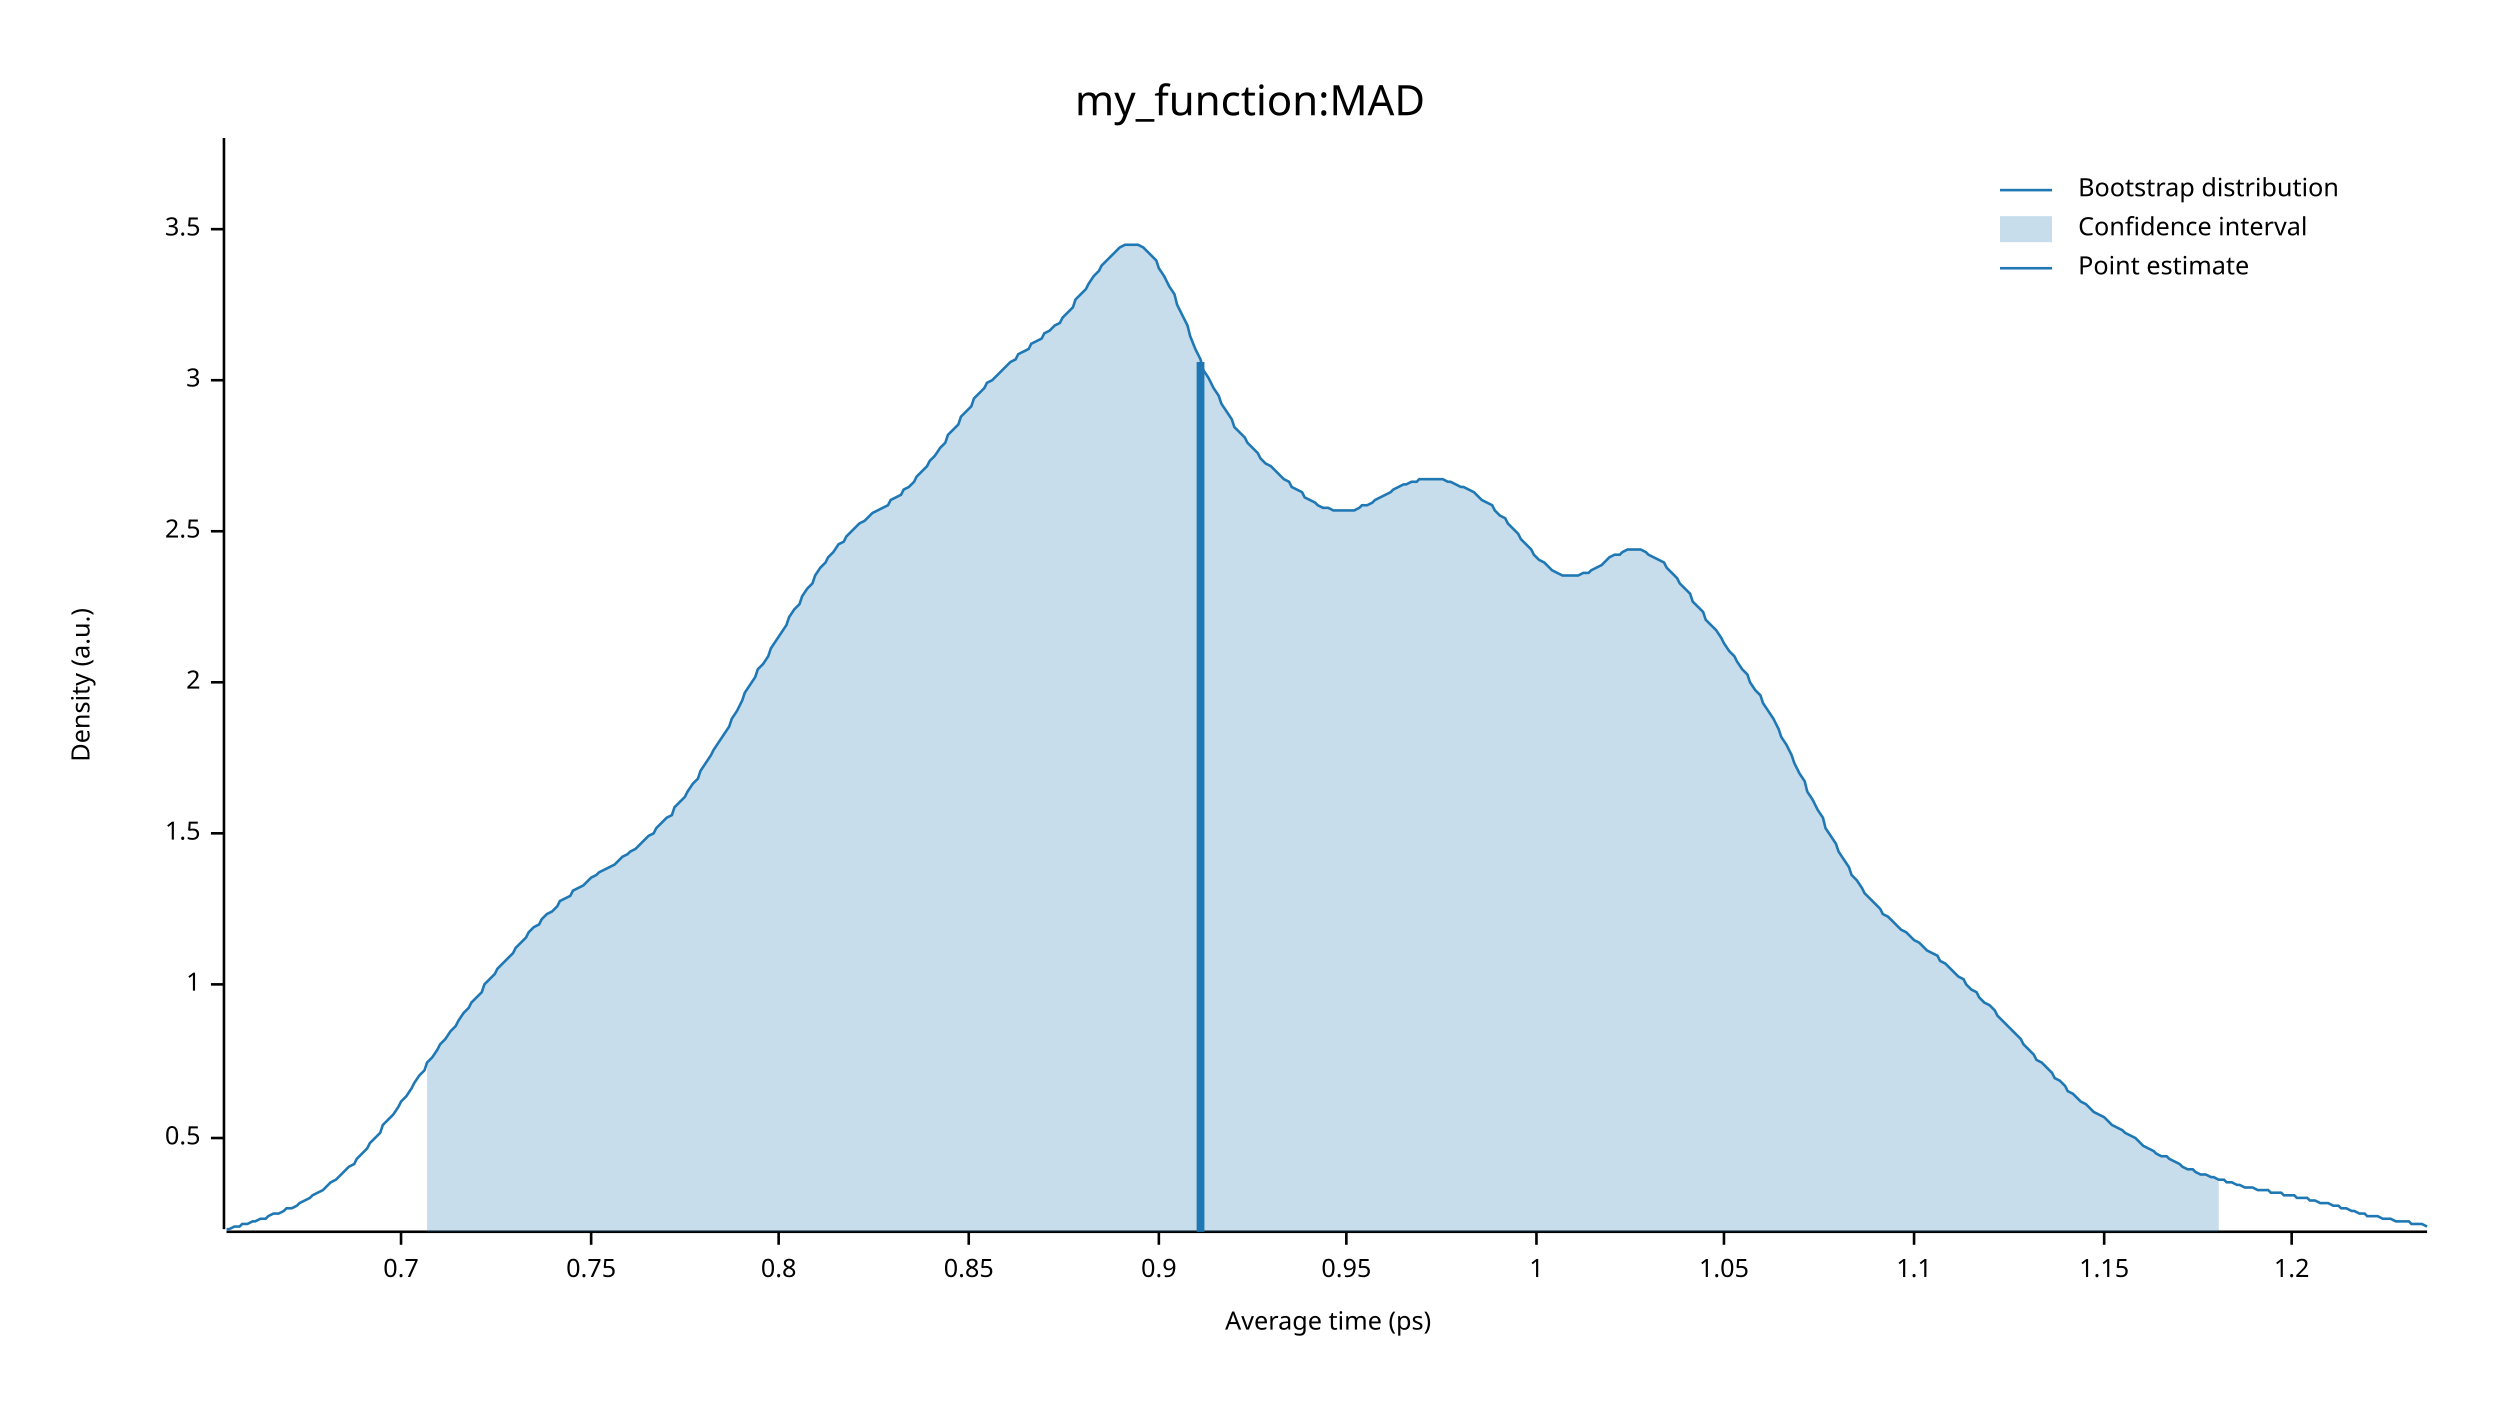
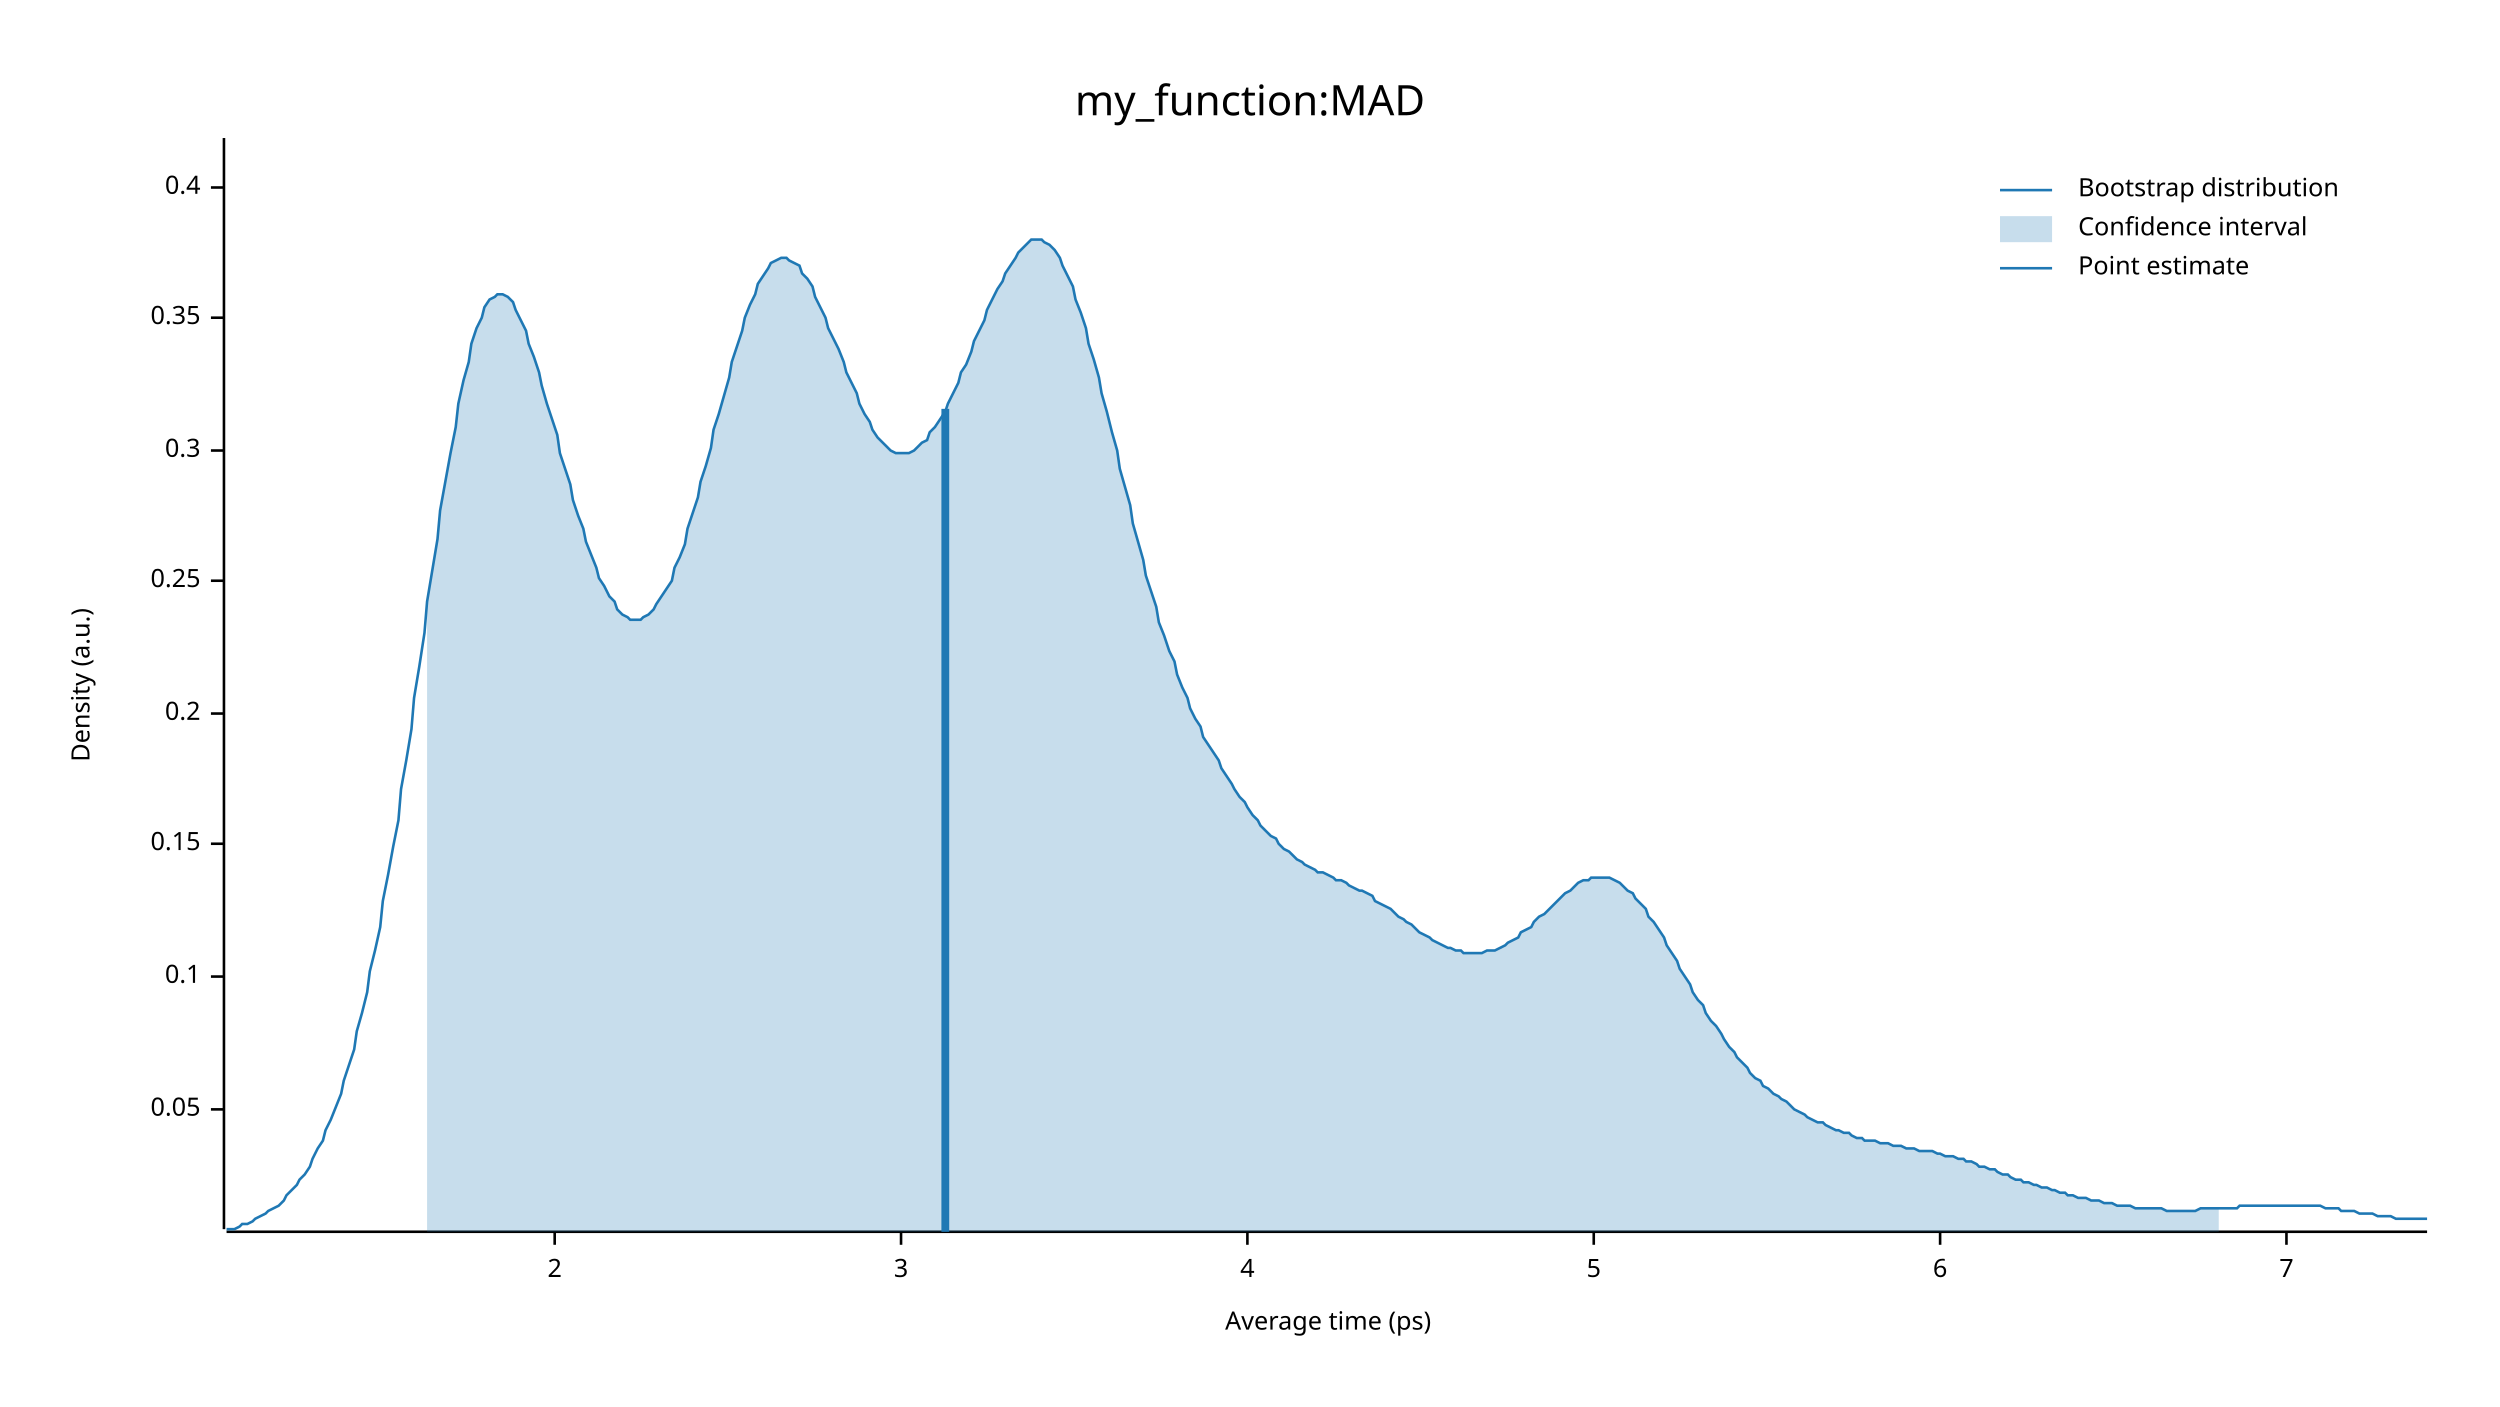
<svg xmlns="http://www.w3.org/2000/svg" width="960" height="540" viewBox="0 0 960 540">
  <text x="480" y="32" dy="0.76em" text-anchor="middle" font-family="sans-serif" font-size="16.129" opacity="1" fill="#000000">
my_function:MAD
</text>
  <text x="27" y="263" dy="0.76em" text-anchor="middle" font-family="sans-serif" font-size="9.677" opacity="1" fill="#000000" transform="rotate(270, 27, 263)">
Density (a.u.)
</text>
  <text x="510" y="513" dy="-0.5ex" text-anchor="middle" font-family="sans-serif" font-size="9.677" opacity="1" fill="#000000">
Average time (ps)
</text>
  <polyline fill="none" opacity="1" stroke="#000000" stroke-width="1" points="86,53 86,472 " />
-   <text x="77" y="437" dy="0.5ex" text-anchor="end" font-family="sans-serif" font-size="9.677" opacity="1" fill="#000000">
- 0.5
+   <text x="77" y="426" dy="0.5ex" text-anchor="end" font-family="sans-serif" font-size="9.677" opacity="1" fill="#000000">
+ 0.05
</text>
-   <polyline fill="none" opacity="1" stroke="#000000" stroke-width="1" points="81,437 86,437 " />
-   <text x="77" y="378" dy="0.5ex" text-anchor="end" font-family="sans-serif" font-size="9.677" opacity="1" fill="#000000">
- 1
+   <polyline fill="none" opacity="1" stroke="#000000" stroke-width="1" points="81,426 86,426 " />
+   <text x="77" y="375" dy="0.5ex" text-anchor="end" font-family="sans-serif" font-size="9.677" opacity="1" fill="#000000">
+ 0.1
</text>
-   <polyline fill="none" opacity="1" stroke="#000000" stroke-width="1" points="81,378 86,378 " />
-   <text x="77" y="320" dy="0.5ex" text-anchor="end" font-family="sans-serif" font-size="9.677" opacity="1" fill="#000000">
- 1.5
+   <polyline fill="none" opacity="1" stroke="#000000" stroke-width="1" points="81,375 86,375 " />
+   <text x="77" y="324" dy="0.5ex" text-anchor="end" font-family="sans-serif" font-size="9.677" opacity="1" fill="#000000">
+ 0.15
</text>
-   <polyline fill="none" opacity="1" stroke="#000000" stroke-width="1" points="81,320 86,320 " />
-   <text x="77" y="262" dy="0.5ex" text-anchor="end" font-family="sans-serif" font-size="9.677" opacity="1" fill="#000000">
+   <polyline fill="none" opacity="1" stroke="#000000" stroke-width="1" points="81,324 86,324 " />
+   <text x="77" y="274" dy="0.5ex" text-anchor="end" font-family="sans-serif" font-size="9.677" opacity="1" fill="#000000">
+ 0.2
+ </text>
+   <polyline fill="none" opacity="1" stroke="#000000" stroke-width="1" points="81,274 86,274 " />
+   <text x="77" y="223" dy="0.5ex" text-anchor="end" font-family="sans-serif" font-size="9.677" opacity="1" fill="#000000">
+ 0.25
+ </text>
+   <polyline fill="none" opacity="1" stroke="#000000" stroke-width="1" points="81,223 86,223 " />
+   <text x="77" y="173" dy="0.5ex" text-anchor="end" font-family="sans-serif" font-size="9.677" opacity="1" fill="#000000">
+ 0.3
+ </text>
+   <polyline fill="none" opacity="1" stroke="#000000" stroke-width="1" points="81,173 86,173 " />
+   <text x="77" y="122" dy="0.5ex" text-anchor="end" font-family="sans-serif" font-size="9.677" opacity="1" fill="#000000">
+ 0.35
+ </text>
+   <polyline fill="none" opacity="1" stroke="#000000" stroke-width="1" points="81,122 86,122 " />
+   <text x="77" y="72" dy="0.5ex" text-anchor="end" font-family="sans-serif" font-size="9.677" opacity="1" fill="#000000">
+ 0.4
+ </text>
+   <polyline fill="none" opacity="1" stroke="#000000" stroke-width="1" points="81,72 86,72 " />
+   <polyline fill="none" opacity="1" stroke="#000000" stroke-width="1" points="87,473 932,473 " />
+   <text x="213" y="483" dy="0.76em" text-anchor="middle" font-family="sans-serif" font-size="9.677" opacity="1" fill="#000000">
2
</text>
-   <polyline fill="none" opacity="1" stroke="#000000" stroke-width="1" points="81,262 86,262 " />
-   <text x="77" y="204" dy="0.5ex" text-anchor="end" font-family="sans-serif" font-size="9.677" opacity="1" fill="#000000">
- 2.5
- </text>
-   <polyline fill="none" opacity="1" stroke="#000000" stroke-width="1" points="81,204 86,204 " />
-   <text x="77" y="146" dy="0.5ex" text-anchor="end" font-family="sans-serif" font-size="9.677" opacity="1" fill="#000000">
+   <polyline fill="none" opacity="1" stroke="#000000" stroke-width="1" points="213,473 213,478 " />
+   <text x="346" y="483" dy="0.76em" text-anchor="middle" font-family="sans-serif" font-size="9.677" opacity="1" fill="#000000">
3
</text>
-   <polyline fill="none" opacity="1" stroke="#000000" stroke-width="1" points="81,146 86,146 " />
-   <text x="77" y="88" dy="0.5ex" text-anchor="end" font-family="sans-serif" font-size="9.677" opacity="1" fill="#000000">
- 3.5
+   <polyline fill="none" opacity="1" stroke="#000000" stroke-width="1" points="346,473 346,478 " />
+   <text x="479" y="483" dy="0.76em" text-anchor="middle" font-family="sans-serif" font-size="9.677" opacity="1" fill="#000000">
+ 4
</text>
-   <polyline fill="none" opacity="1" stroke="#000000" stroke-width="1" points="81,88 86,88 " />
-   <polyline fill="none" opacity="1" stroke="#000000" stroke-width="1" points="87,473 932,473 " />
-   <text x="154" y="483" dy="0.76em" text-anchor="middle" font-family="sans-serif" font-size="9.677" opacity="1" fill="#000000">
- 0.7
+   <polyline fill="none" opacity="1" stroke="#000000" stroke-width="1" points="479,473 479,478 " />
+   <text x="612" y="483" dy="0.76em" text-anchor="middle" font-family="sans-serif" font-size="9.677" opacity="1" fill="#000000">
+ 5
</text>
-   <polyline fill="none" opacity="1" stroke="#000000" stroke-width="1" points="154,473 154,478 " />
-   <text x="227" y="483" dy="0.76em" text-anchor="middle" font-family="sans-serif" font-size="9.677" opacity="1" fill="#000000">
- 0.75
+   <polyline fill="none" opacity="1" stroke="#000000" stroke-width="1" points="612,473 612,478 " />
+   <text x="745" y="483" dy="0.76em" text-anchor="middle" font-family="sans-serif" font-size="9.677" opacity="1" fill="#000000">
+ 6
</text>
-   <polyline fill="none" opacity="1" stroke="#000000" stroke-width="1" points="227,473 227,478 " />
-   <text x="299" y="483" dy="0.76em" text-anchor="middle" font-family="sans-serif" font-size="9.677" opacity="1" fill="#000000">
- 0.8
+   <polyline fill="none" opacity="1" stroke="#000000" stroke-width="1" points="745,473 745,478 " />
+   <text x="878" y="483" dy="0.76em" text-anchor="middle" font-family="sans-serif" font-size="9.677" opacity="1" fill="#000000">
+ 7
</text>
-   <polyline fill="none" opacity="1" stroke="#000000" stroke-width="1" points="299,473 299,478 " />
-   <text x="372" y="483" dy="0.76em" text-anchor="middle" font-family="sans-serif" font-size="9.677" opacity="1" fill="#000000">
- 0.85
- </text>
-   <polyline fill="none" opacity="1" stroke="#000000" stroke-width="1" points="372,473 372,478 " />
-   <text x="445" y="483" dy="0.76em" text-anchor="middle" font-family="sans-serif" font-size="9.677" opacity="1" fill="#000000">
- 0.9
- </text>
-   <polyline fill="none" opacity="1" stroke="#000000" stroke-width="1" points="445,473 445,478 " />
-   <text x="517" y="483" dy="0.76em" text-anchor="middle" font-family="sans-serif" font-size="9.677" opacity="1" fill="#000000">
- 0.95
- </text>
-   <polyline fill="none" opacity="1" stroke="#000000" stroke-width="1" points="517,473 517,478 " />
-   <text x="590" y="483" dy="0.76em" text-anchor="middle" font-family="sans-serif" font-size="9.677" opacity="1" fill="#000000">
- 1
- </text>
-   <polyline fill="none" opacity="1" stroke="#000000" stroke-width="1" points="590,473 590,478 " />
-   <text x="662" y="483" dy="0.76em" text-anchor="middle" font-family="sans-serif" font-size="9.677" opacity="1" fill="#000000">
- 1.05
- </text>
-   <polyline fill="none" opacity="1" stroke="#000000" stroke-width="1" points="662,473 662,478 " />
-   <text x="735" y="483" dy="0.76em" text-anchor="middle" font-family="sans-serif" font-size="9.677" opacity="1" fill="#000000">
- 1.1
- </text>
-   <polyline fill="none" opacity="1" stroke="#000000" stroke-width="1" points="735,473 735,478 " />
-   <text x="808" y="483" dy="0.76em" text-anchor="middle" font-family="sans-serif" font-size="9.677" opacity="1" fill="#000000">
- 1.15
- </text>
-   <polyline fill="none" opacity="1" stroke="#000000" stroke-width="1" points="808,473 808,478 " />
-   <text x="880" y="483" dy="0.76em" text-anchor="middle" font-family="sans-serif" font-size="9.677" opacity="1" fill="#000000">
- 1.2
- </text>
-   <polyline fill="none" opacity="1" stroke="#000000" stroke-width="1" points="880,473 880,478 " />
-   <polyline fill="none" opacity="1" stroke="#1F78B4" stroke-width="1" points="87,472 88,472 90,471 92,471 93,470 95,470 97,469 98,469 100,468 102,468 103,467 105,466 107,466 109,465 110,464 112,464 114,463 115,462 117,461 119,460 120,459 122,458 124,457 125,456 127,454 129,453 131,451 132,450 134,448 136,447 137,445 139,443 141,441 142,439 144,437 146,435 147,432 149,430 151,428 153,425 154,423 156,421 158,418 159,416 161,413 163,411 164,408 166,406 168,403 169,401 171,399 173,396 175,394 176,392 178,389 180,387 181,385 183,383 185,381 186,378 188,376 190,374 191,372 193,370 195,368 197,366 198,364 200,362 202,360 203,358 205,356 207,355 208,353 210,351 212,350 214,348 215,346 217,345 219,344 220,342 222,341 224,340 225,339 227,337 229,336 230,335 232,334 234,333 236,332 237,331 239,329 241,328 242,327 244,326 246,324 247,323 249,321 251,320 252,318 254,316 256,314 258,313 259,310 261,308 263,306 264,304 266,301 268,299 269,296 271,293 273,290 274,288 276,285 278,282 280,279 281,276 283,273 285,269 286,266 288,263 290,260 291,257 293,255 295,252 296,249 298,246 300,243 302,240 303,237 305,234 307,232 308,229 310,226 312,224 313,221 315,218 317,216 318,214 320,212 322,209 324,208 325,206 327,204 329,202 330,201 332,200 334,198 335,197 337,196 339,195 341,194 342,192 344,191 346,190 347,188 349,187 351,185 352,183 354,181 356,179 357,177 359,175 361,172 363,170 364,167 366,165 368,163 369,160 371,158 373,156 374,153 376,151 378,149 379,147 381,146 383,144 385,142 386,141 388,139 390,138 391,136 393,135 395,134 396,132 398,131 400,130 401,128 403,127 405,125 407,124 408,122 410,120 412,118 413,115 415,113 417,111 418,109 420,106 422,104 423,102 425,100 427,98 429,96 430,95 432,94 434,94 435,94 437,94 439,95 440,96 442,98 444,100 445,103 447,106 449,110 451,113 452,117 454,121 456,125 457,129 459,134 461,138 462,142 464,145 466,149 468,152 469,155 471,158 473,161 474,164 476,166 478,168 479,170 481,172 483,174 484,176 486,178 488,179 490,181 491,182 493,184 495,185 496,187 498,188 500,189 501,191 503,192 505,193 506,194 508,195 510,195 512,196 513,196 515,196 517,196 518,196 520,196 522,195 523,194 525,194 527,193 528,192 530,191 532,190 534,189 535,188 537,187 539,186 540,186 542,185 544,185 545,184 547,184 549,184 550,184 552,184 554,184 556,185 557,185 559,186 561,187 562,187 564,188 566,189 567,190 569,192 571,193 573,194 574,196 576,198 578,199 579,201 581,203 583,205 584,207 586,209 588,211 589,213 591,215 593,216 595,218 596,219 598,220 600,221 601,221 603,221 605,221 606,221 608,220 610,220 611,219 613,218 615,217 617,215 618,214 620,213 622,213 623,212 625,211 627,211 628,211 630,211 632,212 633,213 635,214 637,215 639,216 640,218 642,220 644,222 645,224 647,226 649,228 650,231 652,233 654,235 655,238 657,240 659,242 661,245 662,247 664,250 666,252 667,254 669,257 671,259 672,262 674,265 676,267 677,270 679,273 681,276 683,280 684,283 686,286 688,290 689,293 691,297 693,300 694,304 696,307 698,311 700,314 701,318 703,321 705,324 706,327 708,330 710,333 711,336 713,338 715,341 716,343 718,345 720,347 722,349 723,351 725,352 727,354 728,355 730,357 732,358 733,359 735,361 737,362 738,363 740,365 742,366 744,367 745,369 747,370 749,372 750,373 752,375 754,376 755,378 757,380 759,381 760,383 762,385 764,386 766,388 767,390 769,392 771,394 772,395 774,397 776,399 777,401 779,403 781,405 782,407 784,408 786,410 788,412 789,414 791,415 793,417 794,419 796,420 798,422 799,423 801,424 803,426 804,427 806,428 808,429 810,431 811,432 813,433 815,434 816,435 818,436 820,437 821,438 823,440 825,441 827,442 828,443 830,444 832,444 833,445 835,446 837,447 838,448 840,449 842,449 843,450 845,451 847,451 849,452 850,452 852,453 854,453 855,454 857,454 859,455 860,455 862,456 864,456 865,456 867,457 869,457 871,457 872,458 874,458 876,458 877,459 879,459 881,459 882,460 884,460 886,460 887,461 889,461 891,462 893,462 894,462 896,463 898,463 899,464 901,464 903,465 904,465 906,466 908,466 909,467 911,467 913,467 915,468 916,468 918,468 920,469 921,469 923,469 925,469 926,470 928,470 930,470 932,471 " />
-   <polygon opacity="0.25" fill="#1F78B4" points="164,408 166,406 168,403 169,401 171,399 173,396 175,394 176,392 178,389 180,387 181,385 183,383 185,381 186,378 188,376 190,374 191,372 193,370 195,368 197,366 198,364 200,362 202,360 203,358 205,356 207,355 208,353 210,351 212,350 214,348 215,346 217,345 219,344 220,342 222,341 224,340 225,339 227,337 229,336 230,335 232,334 234,333 236,332 237,331 239,329 241,328 242,327 244,326 246,324 247,323 249,321 251,320 252,318 254,316 256,314 258,313 259,310 261,308 263,306 264,304 266,301 268,299 269,296 271,293 273,290 274,288 276,285 278,282 280,279 281,276 283,273 285,269 286,266 288,263 290,260 291,257 293,255 295,252 296,249 298,246 300,243 302,240 303,237 305,234 307,232 308,229 310,226 312,224 313,221 315,218 317,216 318,214 320,212 322,209 324,208 325,206 327,204 329,202 330,201 332,200 334,198 335,197 337,196 339,195 341,194 342,192 344,191 346,190 347,188 349,187 351,185 352,183 354,181 356,179 357,177 359,175 361,172 363,170 364,167 366,165 368,163 369,160 371,158 373,156 374,153 376,151 378,149 379,147 381,146 383,144 385,142 386,141 388,139 390,138 391,136 393,135 395,134 396,132 398,131 400,130 401,128 403,127 405,125 407,124 408,122 410,120 412,118 413,115 415,113 417,111 418,109 420,106 422,104 423,102 425,100 427,98 429,96 430,95 432,94 434,94 435,94 437,94 439,95 440,96 442,98 444,100 445,103 447,106 449,110 451,113 452,117 454,121 456,125 457,129 459,134 461,138 462,142 464,145 466,149 468,152 469,155 471,158 473,161 474,164 476,166 478,168 479,170 481,172 483,174 484,176 486,178 488,179 490,181 491,182 493,184 495,185 496,187 498,188 500,189 501,191 503,192 505,193 506,194 508,195 510,195 512,196 513,196 515,196 517,196 518,196 520,196 522,195 523,194 525,194 527,193 528,192 530,191 532,190 534,189 535,188 537,187 539,186 540,186 542,185 544,185 545,184 547,184 549,184 550,184 552,184 554,184 556,185 557,185 559,186 561,187 562,187 564,188 566,189 567,190 569,192 571,193 573,194 574,196 576,198 578,199 579,201 581,203 583,205 584,207 586,209 588,211 589,213 591,215 593,216 595,218 596,219 598,220 600,221 601,221 603,221 605,221 606,221 608,220 610,220 611,219 613,218 615,217 617,215 618,214 620,213 622,213 623,212 625,211 627,211 628,211 630,211 632,212 633,213 635,214 637,215 639,216 640,218 642,220 644,222 645,224 647,226 649,228 650,231 652,233 654,235 655,238 657,240 659,242 661,245 662,247 664,250 666,252 667,254 669,257 671,259 672,262 674,265 676,267 677,270 679,273 681,276 683,280 684,283 686,286 688,290 689,293 691,297 693,300 694,304 696,307 698,311 700,314 701,318 703,321 705,324 706,327 708,330 710,333 711,336 713,338 715,341 716,343 718,345 720,347 722,349 723,351 725,352 727,354 728,355 730,357 732,358 733,359 735,361 737,362 738,363 740,365 742,366 744,367 745,369 747,370 749,372 750,373 752,375 754,376 755,378 757,380 759,381 760,383 762,385 764,386 766,388 767,390 769,392 771,394 772,395 774,397 776,399 777,401 779,403 781,405 782,407 784,408 786,410 788,412 789,414 791,415 793,417 794,419 796,420 798,422 799,423 801,424 803,426 804,427 806,428 808,429 810,431 811,432 813,433 815,434 816,435 818,436 820,437 821,438 823,440 825,441 827,442 828,443 830,444 832,444 833,445 835,446 837,447 838,448 840,449 842,449 843,450 845,451 847,451 849,452 850,452 852,453 852,473 164,473 " />
-   <polyline fill="none" opacity="1" stroke="#1F78B4" stroke-width="3" points="461,473 461,139 " />
+   <polyline fill="none" opacity="1" stroke="#000000" stroke-width="1" points="878,473 878,478 " />
+   <polyline fill="none" opacity="1" stroke="#1F78B4" stroke-width="1" points="87,472 88,472 90,472 92,471 93,470 95,470 97,469 98,468 100,467 102,466 103,465 105,464 107,463 109,461 110,459 112,457 114,455 115,453 117,451 119,448 120,445 122,441 124,438 125,434 127,430 129,425 131,420 132,415 134,409 136,403 137,396 139,389 141,381 142,373 144,365 146,356 147,346 149,336 151,325 153,315 154,303 156,292 158,280 159,268 161,256 163,243 164,231 166,219 168,207 169,196 171,185 173,174 175,164 176,155 178,146 180,139 181,132 183,126 185,122 186,118 188,115 190,114 191,113 193,113 195,114 197,116 198,119 200,123 202,127 203,132 205,137 207,143 208,148 210,155 212,161 214,167 215,174 217,180 219,186 220,192 222,198 224,203 225,208 227,213 229,218 230,222 232,225 234,229 236,231 237,234 239,236 241,237 242,238 244,238 246,238 247,237 249,236 251,234 252,232 254,229 256,226 258,223 259,218 261,214 263,209 264,203 266,197 268,191 269,185 271,179 273,172 274,165 276,159 278,152 280,145 281,139 283,133 285,127 286,122 288,117 290,113 291,109 293,106 295,103 296,101 298,100 300,99 302,99 303,100 305,101 307,102 308,105 310,107 312,110 313,114 315,118 317,122 318,126 320,130 322,134 324,139 325,143 327,147 329,151 330,155 332,159 334,162 335,165 337,168 339,170 341,172 342,173 344,174 346,174 347,174 349,174 351,173 352,172 354,170 356,169 357,166 359,164 361,161 363,158 364,155 366,151 368,147 369,143 371,140 373,135 374,131 376,127 378,123 379,119 381,115 383,111 385,108 386,105 388,102 390,99 391,97 393,95 395,93 396,92 398,92 400,92 401,93 403,94 405,96 407,99 408,102 410,106 412,110 413,115 415,120 417,126 418,132 420,138 422,145 423,151 425,158 427,166 429,173 430,180 432,187 434,194 435,201 437,208 439,215 440,221 442,227 444,233 445,239 447,244 449,250 451,254 452,259 454,264 456,268 457,272 459,276 461,279 462,283 464,286 466,289 468,292 469,295 471,298 473,301 474,303 476,306 478,308 479,310 481,313 483,315 484,317 486,319 488,321 490,322 491,324 493,326 495,327 496,328 498,330 500,331 501,332 503,333 505,334 506,335 508,335 510,336 512,337 513,338 515,338 517,339 518,340 520,341 522,342 523,342 525,343 527,344 528,346 530,347 532,348 534,349 535,350 537,352 539,353 540,354 542,355 544,357 545,358 547,359 549,360 550,361 552,362 554,363 556,364 557,364 559,365 561,365 562,366 564,366 566,366 567,366 569,366 571,365 573,365 574,365 576,364 578,363 579,362 581,361 583,360 584,358 586,357 588,356 589,354 591,352 593,351 595,349 596,348 598,346 600,344 601,343 603,342 605,340 606,339 608,338 610,338 611,337 613,337 615,337 617,337 618,337 620,338 622,339 623,340 625,342 627,343 628,345 630,347 632,349 633,352 635,354 637,357 639,360 640,363 642,366 644,369 645,372 647,375 649,378 650,381 652,384 654,386 655,389 657,392 659,394 661,397 662,399 664,402 666,404 667,406 669,408 671,410 672,412 674,414 676,415 677,417 679,418 681,420 683,421 684,422 686,423 688,425 689,426 691,427 693,428 694,429 696,430 698,431 700,431 701,432 703,433 705,434 706,434 708,435 710,435 711,436 713,437 715,437 716,438 718,438 720,438 722,439 723,439 725,439 727,440 728,440 730,440 732,441 733,441 735,441 737,442 738,442 740,442 742,442 744,443 745,443 747,444 749,444 750,444 752,445 754,445 755,446 757,446 759,447 760,448 762,448 764,449 766,449 767,450 769,451 771,451 772,452 774,453 776,453 777,454 779,454 781,455 782,455 784,456 786,456 788,457 789,457 791,458 793,458 794,459 796,459 798,460 799,460 801,460 803,461 804,461 806,461 808,462 810,462 811,462 813,463 815,463 816,463 818,463 820,464 821,464 823,464 825,464 827,464 828,464 830,464 832,465 833,465 835,465 837,465 838,465 840,465 842,465 843,465 845,464 847,464 849,464 850,464 852,464 854,464 855,464 857,464 859,464 860,463 862,463 864,463 865,463 867,463 869,463 871,463 872,463 874,463 876,463 877,463 879,463 881,463 882,463 884,463 886,463 887,463 889,463 891,463 893,464 894,464 896,464 898,464 899,465 901,465 903,465 904,465 906,466 908,466 909,466 911,466 913,467 915,467 916,467 918,467 920,468 921,468 923,468 925,468 926,468 928,468 930,468 932,468 " />
+   <polygon opacity="0.25" fill="#1F78B4" points="164,231 166,219 168,207 169,196 171,185 173,174 175,164 176,155 178,146 180,139 181,132 183,126 185,122 186,118 188,115 190,114 191,113 193,113 195,114 197,116 198,119 200,123 202,127 203,132 205,137 207,143 208,148 210,155 212,161 214,167 215,174 217,180 219,186 220,192 222,198 224,203 225,208 227,213 229,218 230,222 232,225 234,229 236,231 237,234 239,236 241,237 242,238 244,238 246,238 247,237 249,236 251,234 252,232 254,229 256,226 258,223 259,218 261,214 263,209 264,203 266,197 268,191 269,185 271,179 273,172 274,165 276,159 278,152 280,145 281,139 283,133 285,127 286,122 288,117 290,113 291,109 293,106 295,103 296,101 298,100 300,99 302,99 303,100 305,101 307,102 308,105 310,107 312,110 313,114 315,118 317,122 318,126 320,130 322,134 324,139 325,143 327,147 329,151 330,155 332,159 334,162 335,165 337,168 339,170 341,172 342,173 344,174 346,174 347,174 349,174 351,173 352,172 354,170 356,169 357,166 359,164 361,161 363,158 364,155 366,151 368,147 369,143 371,140 373,135 374,131 376,127 378,123 379,119 381,115 383,111 385,108 386,105 388,102 390,99 391,97 393,95 395,93 396,92 398,92 400,92 401,93 403,94 405,96 407,99 408,102 410,106 412,110 413,115 415,120 417,126 418,132 420,138 422,145 423,151 425,158 427,166 429,173 430,180 432,187 434,194 435,201 437,208 439,215 440,221 442,227 444,233 445,239 447,244 449,250 451,254 452,259 454,264 456,268 457,272 459,276 461,279 462,283 464,286 466,289 468,292 469,295 471,298 473,301 474,303 476,306 478,308 479,310 481,313 483,315 484,317 486,319 488,321 490,322 491,324 493,326 495,327 496,328 498,330 500,331 501,332 503,333 505,334 506,335 508,335 510,336 512,337 513,338 515,338 517,339 518,340 520,341 522,342 523,342 525,343 527,344 528,346 530,347 532,348 534,349 535,350 537,352 539,353 540,354 542,355 544,357 545,358 547,359 549,360 550,361 552,362 554,363 556,364 557,364 559,365 561,365 562,366 564,366 566,366 567,366 569,366 571,365 573,365 574,365 576,364 578,363 579,362 581,361 583,360 584,358 586,357 588,356 589,354 591,352 593,351 595,349 596,348 598,346 600,344 601,343 603,342 605,340 606,339 608,338 610,338 611,337 613,337 615,337 617,337 618,337 620,338 622,339 623,340 625,342 627,343 628,345 630,347 632,349 633,352 635,354 637,357 639,360 640,363 642,366 644,369 645,372 647,375 649,378 650,381 652,384 654,386 655,389 657,392 659,394 661,397 662,399 664,402 666,404 667,406 669,408 671,410 672,412 674,414 676,415 677,417 679,418 681,420 683,421 684,422 686,423 688,425 689,426 691,427 693,428 694,429 696,430 698,431 700,431 701,432 703,433 705,434 706,434 708,435 710,435 711,436 713,437 715,437 716,438 718,438 720,438 722,439 723,439 725,439 727,440 728,440 730,440 732,441 733,441 735,441 737,442 738,442 740,442 742,442 744,443 745,443 747,444 749,444 750,444 752,445 754,445 755,446 757,446 759,447 760,448 762,448 764,449 766,449 767,450 769,451 771,451 772,452 774,453 776,453 777,454 779,454 781,455 782,455 784,456 786,456 788,457 789,457 791,458 793,458 794,459 796,459 798,460 799,460 801,460 803,461 804,461 806,461 808,462 810,462 811,462 813,463 815,463 816,463 818,463 820,464 821,464 823,464 825,464 827,464 828,464 830,464 832,465 833,465 835,465 837,465 838,465 840,465 842,465 843,465 845,464 847,464 849,464 850,464 852,464 852,473 164,473 " />
+   <polyline fill="none" opacity="1" stroke="#1F78B4" stroke-width="3" points="363,473 363,157 " />
  <text x="798" y="68" dy="0.76em" text-anchor="start" font-family="sans-serif" font-size="9.677" opacity="1" fill="#000000">
Bootstrap distribution
</text>
  <text x="798" y="83" dy="0.76em" text-anchor="start" font-family="sans-serif" font-size="9.677" opacity="1" fill="#000000">
Confidence interval
</text>
  <text x="798" y="98" dy="0.76em" text-anchor="start" font-family="sans-serif" font-size="9.677" opacity="1" fill="#000000">
Point estimate
</text>
  <polyline fill="none" opacity="1" stroke="#1F78B4" stroke-width="1" points="768,73 788,73 " />
  <rect x="768" y="83" width="20" height="10" opacity="0.25" fill="#1F78B4" stroke="none" />
  <polyline fill="none" opacity="1" stroke="#1F78B4" stroke-width="1" points="768,103 788,103 " />
</svg>
